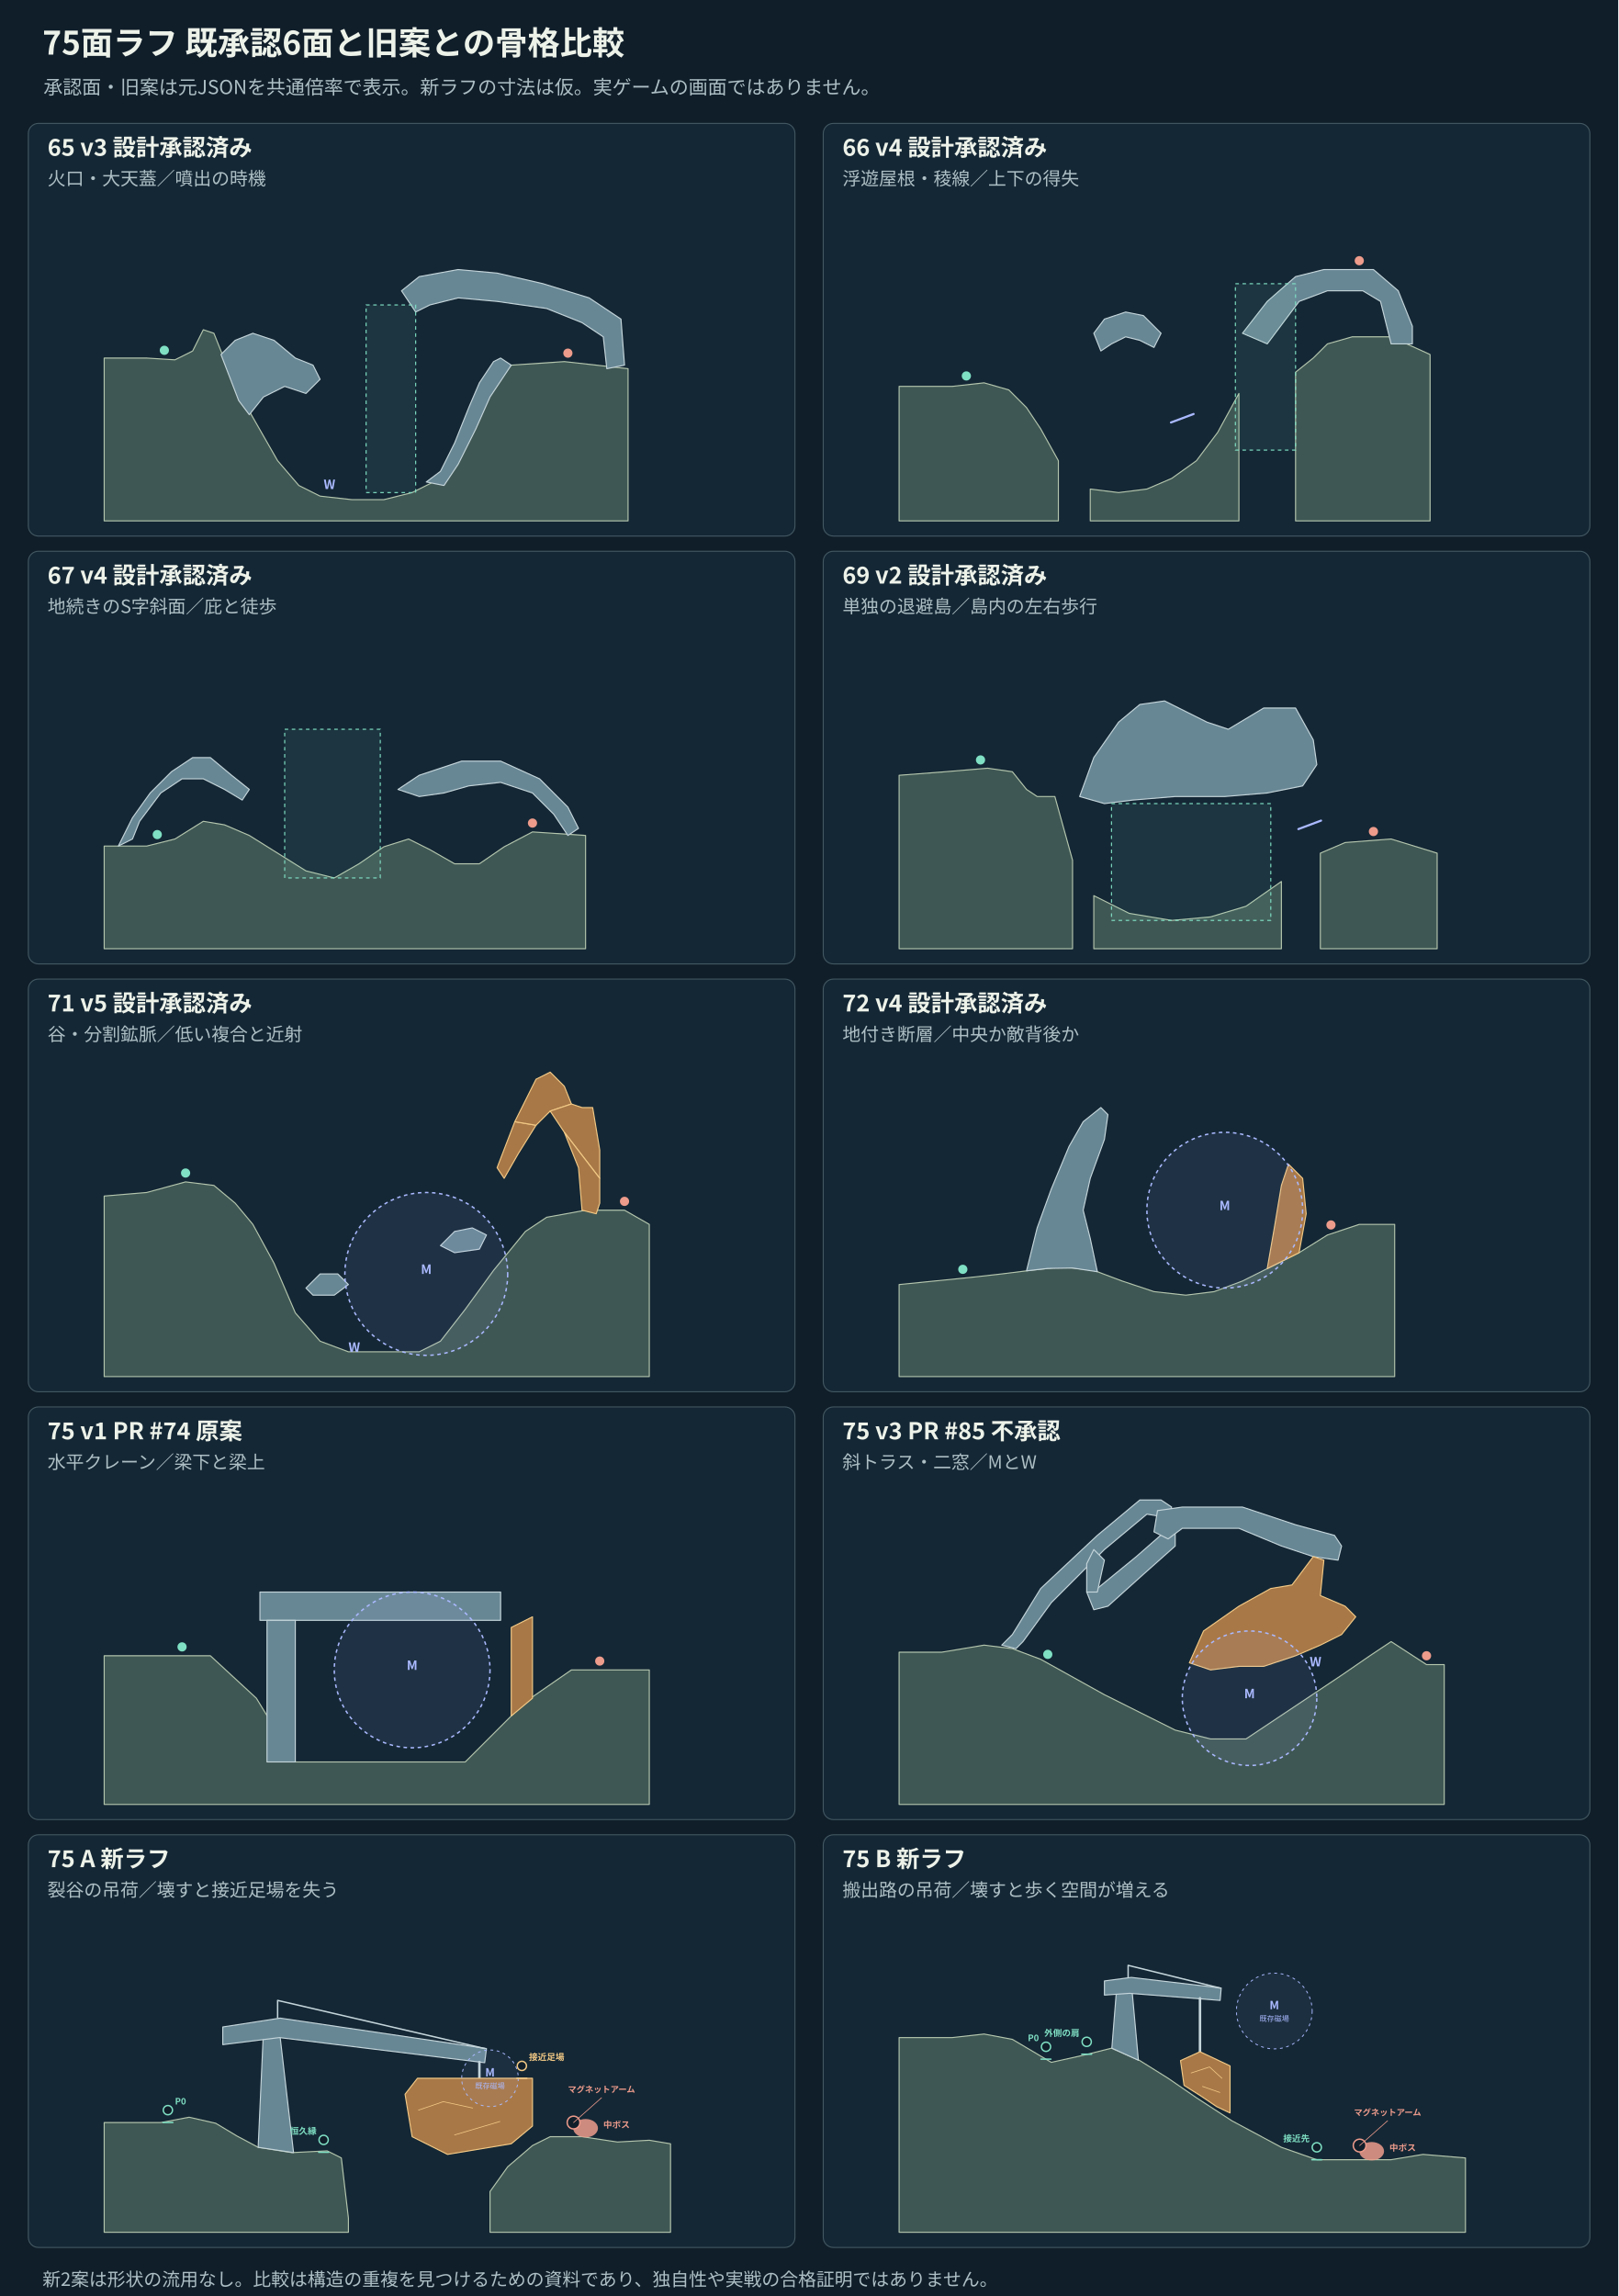
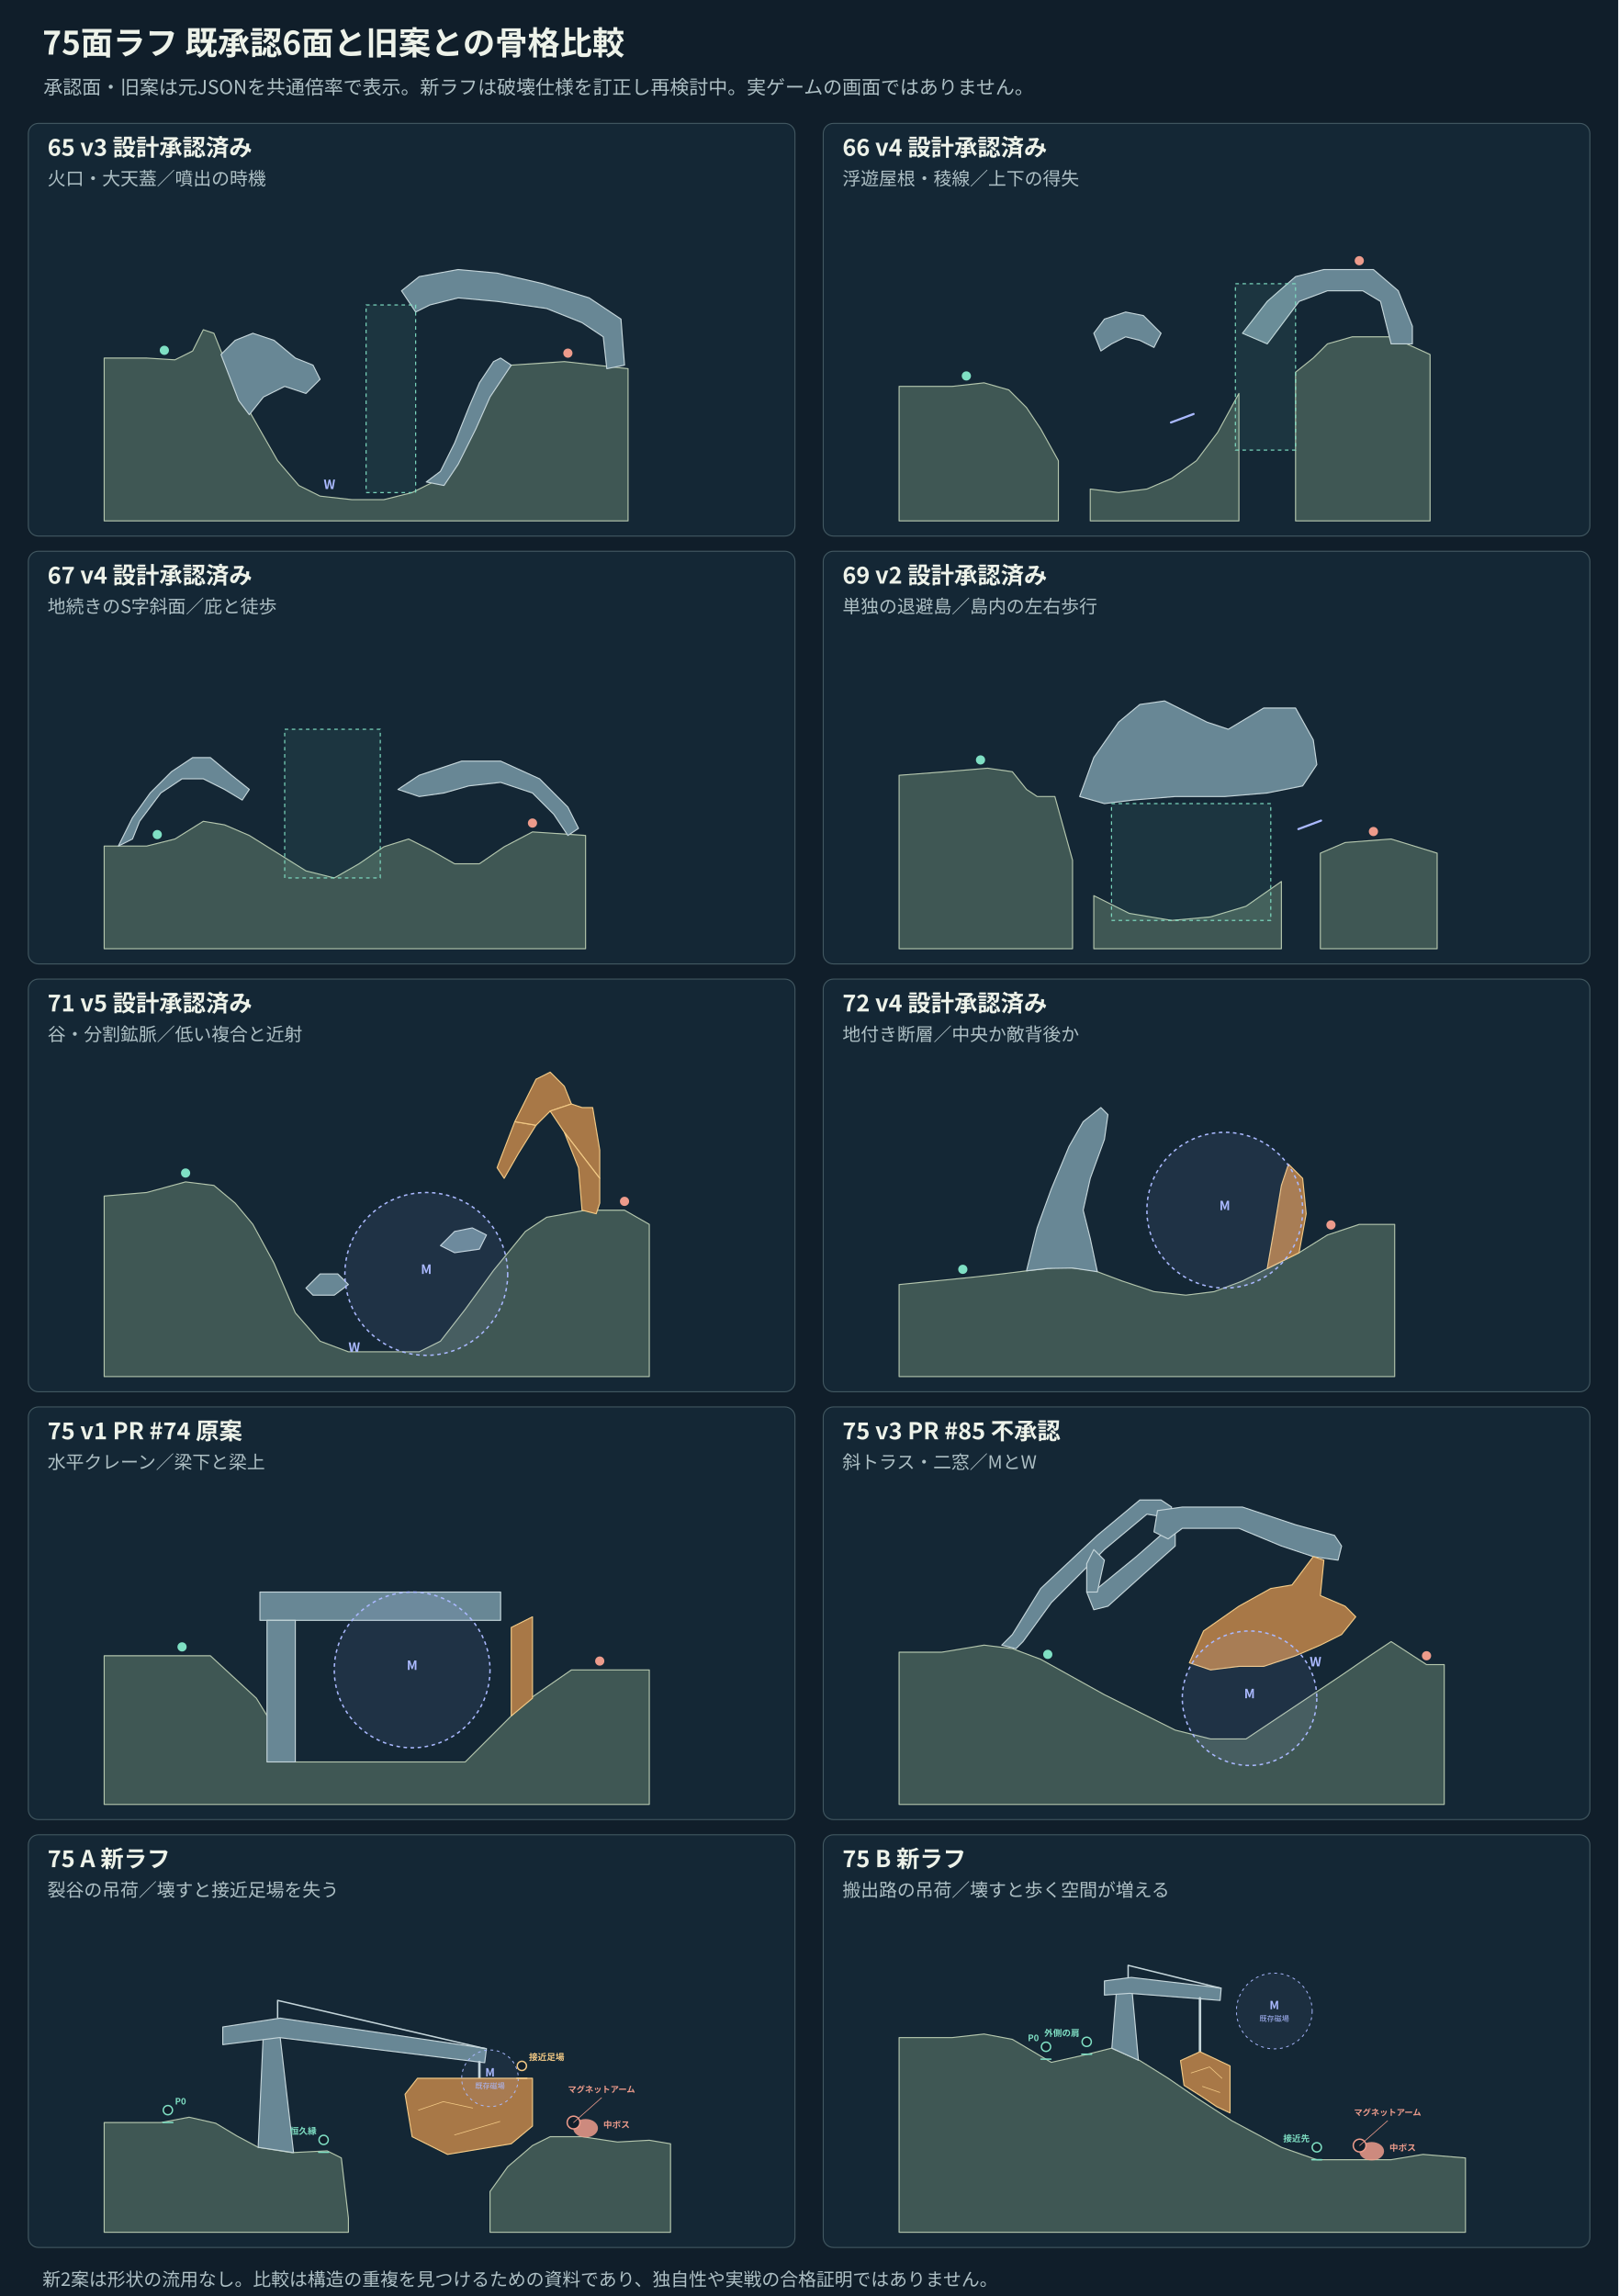
<svg xmlns="http://www.w3.org/2000/svg" width="1600" height="2270" viewBox="0 0 1600 2270" font-family="Noto Sans CJK JP, sans-serif">
  <defs>
    <marker id="arrow-7fe0c4" markerWidth="10" markerHeight="10" refX="8" refY="5" orient="auto-start-reverse">
      <path d="M0,0 L9,5 L0,10" fill="#7fe0c4" />
    </marker>
    <marker id="arrow-f1c574" markerWidth="10" markerHeight="10" refX="8" refY="5" orient="auto-start-reverse">
      <path d="M0,0 L9,5 L0,10" fill="#f1c574" />
    </marker>
    <marker id="arrow-aab9ff" markerWidth="10" markerHeight="10" refX="8" refY="5" orient="auto-start-reverse">
      <path d="M0,0 L9,5 L0,10" fill="#aab9ff" />
    </marker>
  </defs>
  <rect width="100%" height="100%" fill="#101e2a" />
  <text x="42" y="54" font-size="32" fill="#edf2e9" font-weight="700" text-anchor="start">75面ラフ  既承認6面と旧案との骨格比較</text>
-   <text x="43" y="93" font-size="19" fill="#aec0c5" font-weight="400" text-anchor="start">承認面・旧案は元JSONを共通倍率で表示。新ラフの寸法は仮。実ゲームの画面ではありません。</text>
+   <text x="43" y="93" font-size="19" fill="#aec0c5" font-weight="400" text-anchor="start">承認面・旧案は元JSONを共通倍率で表示。新ラフは破壊仕様を訂正し再検討中。実ゲームの画面ではありません。</text>
  <rect x="28" y="122" width="758" height="408" rx="10" fill="#142735" stroke="#425861" />
  <text x="47" y="154" font-size="23" fill="#edf2e9" font-weight="700" text-anchor="start">65 v3  設計承認済み</text>
  <text x="47" y="183" font-size="18" fill="#aec0c5" font-weight="400" text-anchor="start">火口・大天蓋／噴出の時機</text>
  <g transform="translate(103,200) scale(.35)">
    <polygon points="0,440 120,440 200,445.0 250,420 280,360 310,370 350,470 410,590 490,730 550,800 610,830 700,840 790,840 870,820 930,790 980,720 1030,610 1090,510 1150,460 1300,450 1480,470 1480,900 0,900" fill="#3f5754" stroke="#b4c6ad" stroke-width="3" stroke-linejoin="round" />
    <polygon points="330,430 370,390 420,370 480,390 540,440 590,460 610,500 570,540 510,520 450,550 410,600 380,560" fill="#688795" stroke="#c4d5da" stroke-width="3" stroke-linejoin="round" />
    <polygon points="840,250 890,210 1000,190 1110,200 1240,230 1370,270 1460,330 1470,460 1420,470 1410,380 1350,340 1250,300 1110,280 1000,270 920,290 880,310" fill="#688795" stroke="#c4d5da" stroke-width="3" stroke-linejoin="round" />
    <polygon points="910,790 950,760 990,680 1030,580 1060,510 1100,450 1120,440 1150,460 1090,550 1050,640 1000,740 960,800" fill="#688795" stroke="#c4d5da" stroke-width="3" stroke-linejoin="round" />
    <rect x="740" y="290" width="140" height="530" fill="#7fe0c4" fill-opacity=".08" stroke="#7fe0c4" stroke-width="3" stroke-dasharray="10 10" />
    <text x="620" y="810" font-size="36" fill="#aab9ff" font-weight="700" text-anchor="start">W</text>
    <circle cx="170" cy="418.125" r="13" fill="#7fe0c4" />
    <circle cx="1310" cy="426.111" r="13" fill="#ed9b8b" />
  </g>
  <rect x="814" y="122" width="758" height="408" rx="10" fill="#142735" stroke="#425861" />
  <text x="833" y="154" font-size="23" fill="#edf2e9" font-weight="700" text-anchor="start">66 v4  設計承認済み</text>
  <text x="833" y="183" font-size="18" fill="#aec0c5" font-weight="400" text-anchor="start">浮遊屋根・稜線／上下の得失</text>
  <g transform="translate(889,200) scale(.35)">
    <polygon points="0,520 150,520 240,510 310,530 360,580 400,640 450,730 450,900 0,900" fill="#3f5754" stroke="#b4c6ad" stroke-width="3" stroke-linejoin="round" />
    <polygon points="540,810 620,820 700,810 770,780 840,730 900,650 960,540 960,900 540,900" fill="#3f5754" stroke="#b4c6ad" stroke-width="3" stroke-linejoin="round" />
    <polygon points="1120,480 1170,440 1210,400 1280,380 1390,380 1500,430 1500,900 1120,900" fill="#3f5754" stroke="#b4c6ad" stroke-width="3" stroke-linejoin="round" />
    <polygon points="550,370 580,330 640,310 690,320 740,370 720,410 680,390 640,380 600,400 570,420" fill="#688795" stroke="#c4d5da" stroke-width="3" stroke-linejoin="round" />
    <polygon points="970,370 1040,280 1120,210 1200,190 1340,190 1410,250 1450,350 1450,400 1390,400 1360,280 1310,250 1210,250 1130,280 1040,400" fill="#688795" stroke="#c4d5da" stroke-width="3" stroke-linejoin="round" />
    <path d="M 768 622 L 832 598" fill="none" stroke="#aab9ff" stroke-width="6" stroke-linecap="round" stroke-linejoin="round" />
    <rect x="950" y="230" width="170" height="470" fill="#7fe0c4" fill-opacity=".08" stroke="#7fe0c4" stroke-width="3" stroke-dasharray="10 10" />
    <circle cx="190" cy="490.556" r="13" fill="#7fe0c4" />
    <circle cx="1300" cy="165" r="13" fill="#ed9b8b" />
  </g>
  <rect x="28" y="545" width="758" height="408" rx="10" fill="#142735" stroke="#425861" />
  <text x="47" y="577" font-size="23" fill="#edf2e9" font-weight="700" text-anchor="start">67 v4  設計承認済み</text>
  <text x="47" y="606" font-size="18" fill="#aec0c5" font-weight="400" text-anchor="start">地続きのS字斜面／庇と徒歩</text>
  <g transform="translate(103,623) scale(.35)">
    <polygon points="0,610 120,610 200,590 280,540 340,550 410,580 490,630 570,680 650,700 720,660 790,612.0 860,590 920,620 990,660 1060,660 1130,612.0 1210,570 1360,580 1360,900 0,900" fill="#3f5754" stroke="#b4c6ad" stroke-width="3" stroke-linejoin="round" />
    <polygon points="40,610 80,530 130,460 190,400 250,360 300,360 360,410 410,450 390,480 340,450 280,420 220,420 160,460 100,540 80,590" fill="#688795" stroke="#c4d5da" stroke-width="3" stroke-linejoin="round" />
    <polygon points="830,450 890,410 1010,370 1120,370 1230,420 1310,500 1340,560 1310,580 1270,520 1210,460 1120,430 1030,440 960,460 890,470" fill="#688795" stroke="#c4d5da" stroke-width="3" stroke-linejoin="round" />
    <rect x="510" y="280" width="270" height="420" fill="#7fe0c4" fill-opacity=".08" stroke="#7fe0c4" stroke-width="3" stroke-dasharray="10 10" />
    <circle cx="150" cy="577.5" r="13" fill="#7fe0c4" />
    <circle cx="1210" cy="545" r="13" fill="#ed9b8b" />
  </g>
  <rect x="814" y="545" width="758" height="408" rx="10" fill="#142735" stroke="#425861" />
  <text x="833" y="577" font-size="23" fill="#edf2e9" font-weight="700" text-anchor="start">69 v2  設計承認済み</text>
  <text x="833" y="606" font-size="18" fill="#aec0c5" font-weight="400" text-anchor="start">単独の退避島／島内の左右歩行</text>
  <g transform="translate(889,623) scale(.35)">
    <polygon points="0,410 130,400 250,390 320,400 360,450 390,470 440,470 490,650 490,900 0,900" fill="#3f5754" stroke="#b4c6ad" stroke-width="3" stroke-linejoin="round" />
    <polygon points="550,750 650,800 770,820 880,810 980,780 1080,710 1080,900 550,900" fill="#3f5754" stroke="#b4c6ad" stroke-width="3" stroke-linejoin="round" />
    <polygon points="1190,630 1260,600 1390,590 1520,630 1520,900 1190,900" fill="#3f5754" stroke="#b4c6ad" stroke-width="3" stroke-linejoin="round" />
    <polygon points="510,470 550,360 620,260 680,210 750,200 810,230 870,260 930,280 980,250 1030,220 1120,220 1170,310 1180,380 1140,440 1040,460 920,470 780,470 660,480 580,490" fill="#688795" stroke="#c4d5da" stroke-width="3" stroke-linejoin="round" />
    <rect x="600" y="490" width="450" height="330" fill="#7fe0c4" fill-opacity=".08" stroke="#7fe0c4" stroke-width="3" stroke-dasharray="10 10" />
    <path d="M 1128 562 L 1192 538" fill="none" stroke="#aab9ff" stroke-width="6" stroke-linecap="round" stroke-linejoin="round" />
    <circle cx="230" cy="366.667" r="13" fill="#7fe0c4" />
    <circle cx="1340" cy="568.846" r="13" fill="#ed9b8b" />
  </g>
  <rect x="28" y="968" width="758" height="408" rx="10" fill="#142735" stroke="#425861" />
  <text x="47" y="1000" font-size="23" fill="#edf2e9" font-weight="700" text-anchor="start">71 v5  設計承認済み</text>
  <text x="47" y="1029" font-size="18" fill="#aec0c5" font-weight="400" text-anchor="start">谷・分割鉱脈／低い複合と近射</text>
  <g transform="translate(103,1046) scale(.35)">
    <polygon points="0,390 120,380 230,350 310,360 370,410 420,470 480,580 540,720 610,800 690,830 890,830 950,800 1020,710 1100,600 1190,490 1250,450 1360,430 1470,430 1540,470 1540,900 0,900" fill="#3f5754" stroke="#b4c6ad" stroke-width="3" stroke-linejoin="round" />
    <polygon points="570,650 610,610 660,610 690,640 650,670 590,670" fill="#688795" stroke="#c4d5da" stroke-width="3" stroke-linejoin="round" />
    <polygon points="950,530 990,490 1040,480 1080,500 1060,540 990,550" fill="#688795" stroke="#c4d5da" stroke-width="3" stroke-linejoin="round" />
    <polygon points="1110,310 1160,180 1220,190 1170,270 1130,340" fill="#a87847" stroke="#f2c985" stroke-width="3" stroke-linejoin="round" />
    <polygon points="1160,180 1220,60 1260,40 1300,80 1320,130 1260,150 1220,190" fill="#a87847" stroke="#f2c985" stroke-width="3" stroke-linejoin="round" />
    <polygon points="1260,150 1320,130 1350,140 1380,140 1400,260 1400,340 1300,210" fill="#a87847" stroke="#f2c985" stroke-width="3" stroke-linejoin="round" />
    <polygon points="1300,210 1400,340 1400,410 1390,440 1350,430 1340,310" fill="#a87847" stroke="#f2c985" stroke-width="3" stroke-linejoin="round" />
    <circle cx="910" cy="610" r="230" fill="#aab9ff" fill-opacity=".08" stroke="#aab9ff" stroke-width="4" stroke-dasharray="10 10" />
    <text x="910" y="610" font-size="36" fill="#aab9ff" font-weight="700" text-anchor="middle">M</text>
    <text x="690" y="830" font-size="36" fill="#aab9ff" font-weight="700" text-anchor="start">W</text>
    <circle cx="230" cy="325" r="13" fill="#7fe0c4" />
    <circle cx="1470" cy="405" r="13" fill="#ed9b8b" />
  </g>
  <rect x="814" y="968" width="758" height="408" rx="10" fill="#142735" stroke="#425861" />
  <text x="833" y="1000" font-size="23" fill="#edf2e9" font-weight="700" text-anchor="start">72 v4  設計承認済み</text>
  <text x="833" y="1029" font-size="18" fill="#aec0c5" font-weight="400" text-anchor="start">地付き断層／中央か敵背後か</text>
  <g transform="translate(889,1046) scale(.35)">
    <polygon points="0,640 100,630 200,620 290,610 370,600 460,590 550,600 630,630 720,660 810,670 890,660 970,630 1050,590 1130,550 1210,500 1300,470 1400,470 1400,900 0,900" fill="#3f5754" stroke="#b4c6ad" stroke-width="3" stroke-linejoin="round" />
    <polygon points="360,601.25 390,480 430,370 480,250 520,180 570,140 590,160 580,230 540,340 520,430 540,510 560,603.75 490,593.33 420,594.44" fill="#688795" stroke="#c4d5da" stroke-width="3" stroke-linejoin="round" />
    <polygon points="1040,595.0 1060,480 1080,360 1100,300 1140,340 1150,440 1130,550 1120,555.0 1100,565.0" fill="#a87847" stroke="#f2c985" stroke-width="3" stroke-linejoin="round" />
    <circle cx="920" cy="430" r="220" fill="#aab9ff" fill-opacity=".08" stroke="#aab9ff" stroke-width="4" stroke-dasharray="10 10" />
    <text x="920" y="430" font-size="36" fill="#aab9ff" font-weight="700" text-anchor="middle">M</text>
    <circle cx="180" cy="597.0" r="13" fill="#7fe0c4" />
    <circle cx="1220" cy="471.67" r="13" fill="#ed9b8b" />
  </g>
  <rect x="28" y="1391" width="758" height="408" rx="10" fill="#142735" stroke="#425861" />
  <text x="47" y="1423" font-size="23" fill="#edf2e9" font-weight="700" text-anchor="start">75 v1  PR #74 原案</text>
  <text x="47" y="1452" font-size="18" fill="#aec0c5" font-weight="400" text-anchor="start">水平クレーン／梁下と梁上</text>
  <g transform="translate(103,1469) scale(.35)">
    <polygon points="0,480 300,480 430,600 540,780 1020,780 1190,610 1320,520 1540,520 1540,900 0,900" fill="#3f5754" stroke="#b4c6ad" stroke-width="3" stroke-linejoin="round" />
    <polygon points="440,300 1120,300 1120,380 440,380" fill="#688795" stroke="#c4d5da" stroke-width="3" stroke-linejoin="round" />
    <polygon points="460,780 540,780 540,380 460,380" fill="#688795" stroke="#c4d5da" stroke-width="3" stroke-linejoin="round" />
    <polygon points="1150,650 1210,600 1210,370 1150,400" fill="#a87847" stroke="#f2c985" stroke-width="3" stroke-linejoin="round" />
    <circle cx="870" cy="520" r="220" fill="#aab9ff" fill-opacity=".08" stroke="#aab9ff" stroke-width="4" stroke-dasharray="10 10" />
    <text x="870" y="520" font-size="36" fill="#aab9ff" font-weight="700" text-anchor="middle">M</text>
    <circle cx="220" cy="455" r="13" fill="#7fe0c4" />
    <circle cx="1400" cy="495" r="13" fill="#ed9b8b" />
  </g>
  <rect x="814" y="1391" width="758" height="408" rx="10" fill="#142735" stroke="#425861" />
  <text x="833" y="1423" font-size="23" fill="#edf2e9" font-weight="700" text-anchor="start">75 v3  PR #85 不承認</text>
  <text x="833" y="1452" font-size="18" fill="#aec0c5" font-weight="400" text-anchor="start">斜トラス・二窓／MとW</text>
  <g transform="translate(889,1469) scale(.35)">
    <polygon points="0,470 120,470 240,450 320,460 400,490 490,540 580,590 680,640 780,690 880,715.0 980,715.0 1070,655.0 1160,595.0 1250,535.0 1330,480 1390,440 1490,505.0 1540,505.0 1540,900 0,900" fill="#3f5754" stroke="#b4c6ad" stroke-width="3" stroke-linejoin="round" />
    <polygon points="290,450 320,420 400,290 560,140 680,40 740,40 770,60 760,90 700,80 580,180 430,330 350,440 330,460" fill="#688795" stroke="#c4d5da" stroke-width="3" stroke-linejoin="round" />
    <polygon points="550,350 590,340 690,250 780,170 780,130 750,130 670,200 560,290 530,300" fill="#688795" stroke="#c4d5da" stroke-width="3" stroke-linejoin="round" />
    <polygon points="530,300 560,300 580,210 550,180 530,220" fill="#688795" stroke="#c4d5da" stroke-width="3" stroke-linejoin="round" />
    <polygon points="730,70 800,60 970,60 1120,110 1230,140 1250,170 1240,210 1170,200 1080,170 960,120 800,120 760,150 720,130" fill="#688795" stroke="#c4d5da" stroke-width="3" stroke-linejoin="round" />
    <polygon points="1170,200 1200,210 1190,310 1260,340 1290,370 1250,420 1190,450 1120,480 1030,510 960,510 880,520 820,500 860,410 960,340 1050,290 1110,280" fill="#a87847" stroke="#f2c985" stroke-width="3" stroke-linejoin="round" />
    <circle cx="990" cy="600" r="190" fill="#aab9ff" fill-opacity=".08" stroke="#aab9ff" stroke-width="4" stroke-dasharray="10 10" />
    <text x="990" y="600" font-size="36" fill="#aab9ff" font-weight="700" text-anchor="middle">M</text>
    <text x="1160" y="510" font-size="36" fill="#aab9ff" font-weight="700" text-anchor="start">W</text>
    <circle cx="420" cy="476.111" r="13" fill="#7fe0c4" />
    <circle cx="1490" cy="480.0" r="13" fill="#ed9b8b" />
  </g>
  <rect x="28" y="1814" width="758" height="408" rx="10" fill="#142735" stroke="#425861" />
  <text x="47" y="1846" font-size="23" fill="#edf2e9" font-weight="700" text-anchor="start">75 A  新ラフ</text>
  <text x="47" y="1875" font-size="18" fill="#aec0c5" font-weight="400" text-anchor="start">裂谷の吊荷／壊すと接近足場を失う</text>
  <g transform="translate(103,1892) scale(.35)">
    <g transform="translate(0,100)">
      <polygon points="0,490 160,490 240,475 315,492 375,528 435,560 530,575 630,570 670,590 690,760 690,800 0,800" fill="#3f5754" stroke="#b4c6ad" stroke-width="3" stroke-linejoin="round" />
      <polygon points="1090,800 1090,685 1140,615 1210,555 1260,530 1350,530 1450,545 1540,540 1600,550 1600,800" fill="#3f5754" stroke="#b4c6ad" stroke-width="3" stroke-linejoin="round" />
      <polygon points="435,560 450,230 495,230 535,575" fill="#688795" stroke="#c4d5da" stroke-width="3" stroke-linejoin="round" />
      <polygon points="335,220 497,195 1080,281 1075,321 495,250 335,270" fill="#688795" stroke="#c4d5da" stroke-width="3" stroke-linejoin="round" />
      <path d="M 1060 319 L 1060 365" fill="none" stroke="#c4d5da" stroke-width="7" stroke-linecap="round" stroke-linejoin="round" />
      <path d="M 490 194 L 490 145 L 1075 281" fill="none" stroke="#c4d5da" stroke-width="4" stroke-linecap="round" stroke-linejoin="round" />
      <polygon points="850,410 885,365 1210,365 1210,500 1150,550 970,580 870,530" fill="#a87847" stroke="#f2c985" stroke-width="3" stroke-linejoin="round" />
      <path d="M 888 455 L 958 431 L 1041 449 M 990 525 L 1118 487" fill="none" stroke="#f2c985" stroke-width="2" stroke-linecap="round" stroke-linejoin="round" />
      <circle cx="1090" cy="365" r="80" fill="#aab9ff" fill-opacity=".055" stroke="#aab9ff" stroke-width="2.5" stroke-dasharray="8 10" />
      <text x="1090" y="360" font-size="32" fill="#aab9ff" font-weight="700" text-anchor="middle">M</text>
      <text x="1090" y="394" font-size="21" fill="#aab9ff" font-weight="400" text-anchor="middle">既存磁場</text>
      <circle cx="180" cy="455" r="13" fill="#101e2a" stroke="#7fe0c4" stroke-width="4" />
      <path d="M 166 490 H 194" fill="none" stroke="#7fe0c4" stroke-width="4" stroke-linecap="round" stroke-linejoin="round" />
      <text x="200" y="439" font-size="25" fill="#7fe0c4" font-weight="700" text-anchor="start">P0</text>
      <circle cx="620" cy="539" r="13" fill="#101e2a" stroke="#7fe0c4" stroke-width="4" />
      <path d="M 606 574 H 634" fill="none" stroke="#7fe0c4" stroke-width="4" stroke-linecap="round" stroke-linejoin="round" />
      <text x="600" y="523" font-size="25" fill="#7fe0c4" font-weight="700" text-anchor="end">恒久縁</text>
      <circle cx="1180" cy="330" r="13" fill="#101e2a" stroke="#f2c985" stroke-width="4" />
      <path d="M 1166 365 H 1194" fill="none" stroke="#f2c985" stroke-width="4" stroke-linecap="round" stroke-linejoin="round" />
      <text x="1200" y="314" font-size="25" fill="#f2c985" font-weight="700" text-anchor="start">接近足場</text>
      <ellipse cx="1360" cy="506" rx="35" ry="26" fill="#ed9b8b" opacity=".85" />
      <circle cx="1326" cy="490" r="18" fill="#101e2a" stroke="#ed9b8b" stroke-width="4" />
      <path d="M 1326 490 L 1405 420" fill="none" stroke="#ed9b8b" stroke-width="2" stroke-linecap="round" stroke-linejoin="round" />
      <text x="1405" y="405" font-size="24" fill="#ed9b8b" font-weight="700" text-anchor="middle">マグネットアーム</text>
      <text x="1410" y="505" font-size="25" fill="#ed9b8b" font-weight="700" text-anchor="start">中ボス</text>
    </g>
  </g>
  <rect x="814" y="1814" width="758" height="408" rx="10" fill="#142735" stroke="#425861" />
  <text x="833" y="1846" font-size="23" fill="#edf2e9" font-weight="700" text-anchor="start">75 B  新ラフ</text>
  <text x="833" y="1875" font-size="18" fill="#aec0c5" font-weight="400" text-anchor="start">搬出路の吊荷／壊すと歩く空間が増える</text>
  <g transform="translate(889,1892) scale(.35)">
    <g transform="translate(0,100)">
      <polygon points="0,250 150,250 240,240 320,255 430,320 520,300 600,280 680,315 760,365 840,420 940,485 1080,560 1180,595 1390,595 1480,580 1600,590 1600,800 0,800" fill="#3f5754" stroke="#b4c6ad" stroke-width="3" stroke-linejoin="round" />
      <polygon points="601,280 615,105 657,105 676,314" fill="#688795" stroke="#c4d5da" stroke-width="3" stroke-linejoin="round" />
      <polygon points="580,90 656,80 910,110 907,145 651,125 580,130" fill="#688795" stroke="#c4d5da" stroke-width="3" stroke-linejoin="round" />
      <path d="M 850 139 L 850 290" fill="none" stroke="#c4d5da" stroke-width="7" stroke-linecap="round" stroke-linejoin="round" />
      <path d="M 647 80 L 647 46 L 906 110" fill="none" stroke="#c4d5da" stroke-width="4" stroke-linecap="round" stroke-linejoin="round" />
      <polygon points="795,315 850,290 935,330 935,463 897,445 851,414 805,385" fill="#a87847" stroke="#f2c985" stroke-width="3" stroke-linejoin="round" />
      <path d="M 825 350 L 877 333 L 912 365 M 857 388 L 906 405" fill="none" stroke="#f2c985" stroke-width="2" stroke-linecap="round" stroke-linejoin="round" />
      <circle cx="1060" cy="175" r="107" fill="#aab9ff" fill-opacity=".055" stroke="#aab9ff" stroke-width="2.5" stroke-dasharray="8 10" />
      <text x="1060" y="170" font-size="32" fill="#aab9ff" font-weight="700" text-anchor="middle">M</text>
      <text x="1060" y="204" font-size="21" fill="#aab9ff" font-weight="400" text-anchor="middle">既存磁場</text>
      <circle cx="415" cy="276" r="13" fill="#101e2a" stroke="#7fe0c4" stroke-width="4" />
      <path d="M 401 311 H 429" fill="none" stroke="#7fe0c4" stroke-width="4" stroke-linecap="round" stroke-linejoin="round" />
      <text x="395" y="260" font-size="25" fill="#7fe0c4" font-weight="700" text-anchor="end">P0</text>
      <circle cx="530" cy="262" r="13" fill="#101e2a" stroke="#7fe0c4" stroke-width="4" />
      <path d="M 516 297 H 544" fill="none" stroke="#7fe0c4" stroke-width="4" stroke-linecap="round" stroke-linejoin="round" />
      <text x="510" y="246" font-size="25" fill="#7fe0c4" font-weight="700" text-anchor="end">外側の肩</text>
      <circle cx="1180" cy="560" r="13" fill="#101e2a" stroke="#7fe0c4" stroke-width="4" />
      <path d="M 1166 595 H 1194" fill="none" stroke="#7fe0c4" stroke-width="4" stroke-linecap="round" stroke-linejoin="round" />
      <text x="1160" y="544" font-size="25" fill="#7fe0c4" font-weight="700" text-anchor="end">接近先</text>
      <ellipse cx="1335" cy="571" rx="35" ry="26" fill="#ed9b8b" opacity=".85" />
      <circle cx="1301" cy="555" r="18" fill="#101e2a" stroke="#ed9b8b" stroke-width="4" />
      <path d="M 1301 555 L 1380 485" fill="none" stroke="#ed9b8b" stroke-width="2" stroke-linecap="round" stroke-linejoin="round" />
      <text x="1380" y="470" font-size="24" fill="#ed9b8b" font-weight="700" text-anchor="middle">マグネットアーム</text>
      <text x="1385" y="570" font-size="25" fill="#ed9b8b" font-weight="700" text-anchor="start">中ボス</text>
    </g>
  </g>
  <text x="42" y="2260" font-size="18" fill="#aec0c5" font-weight="400" text-anchor="start">新2案は形状の流用なし。比較は構造の重複を見つけるための資料であり、独自性や実戦の合格証明ではありません。</text>
</svg>
